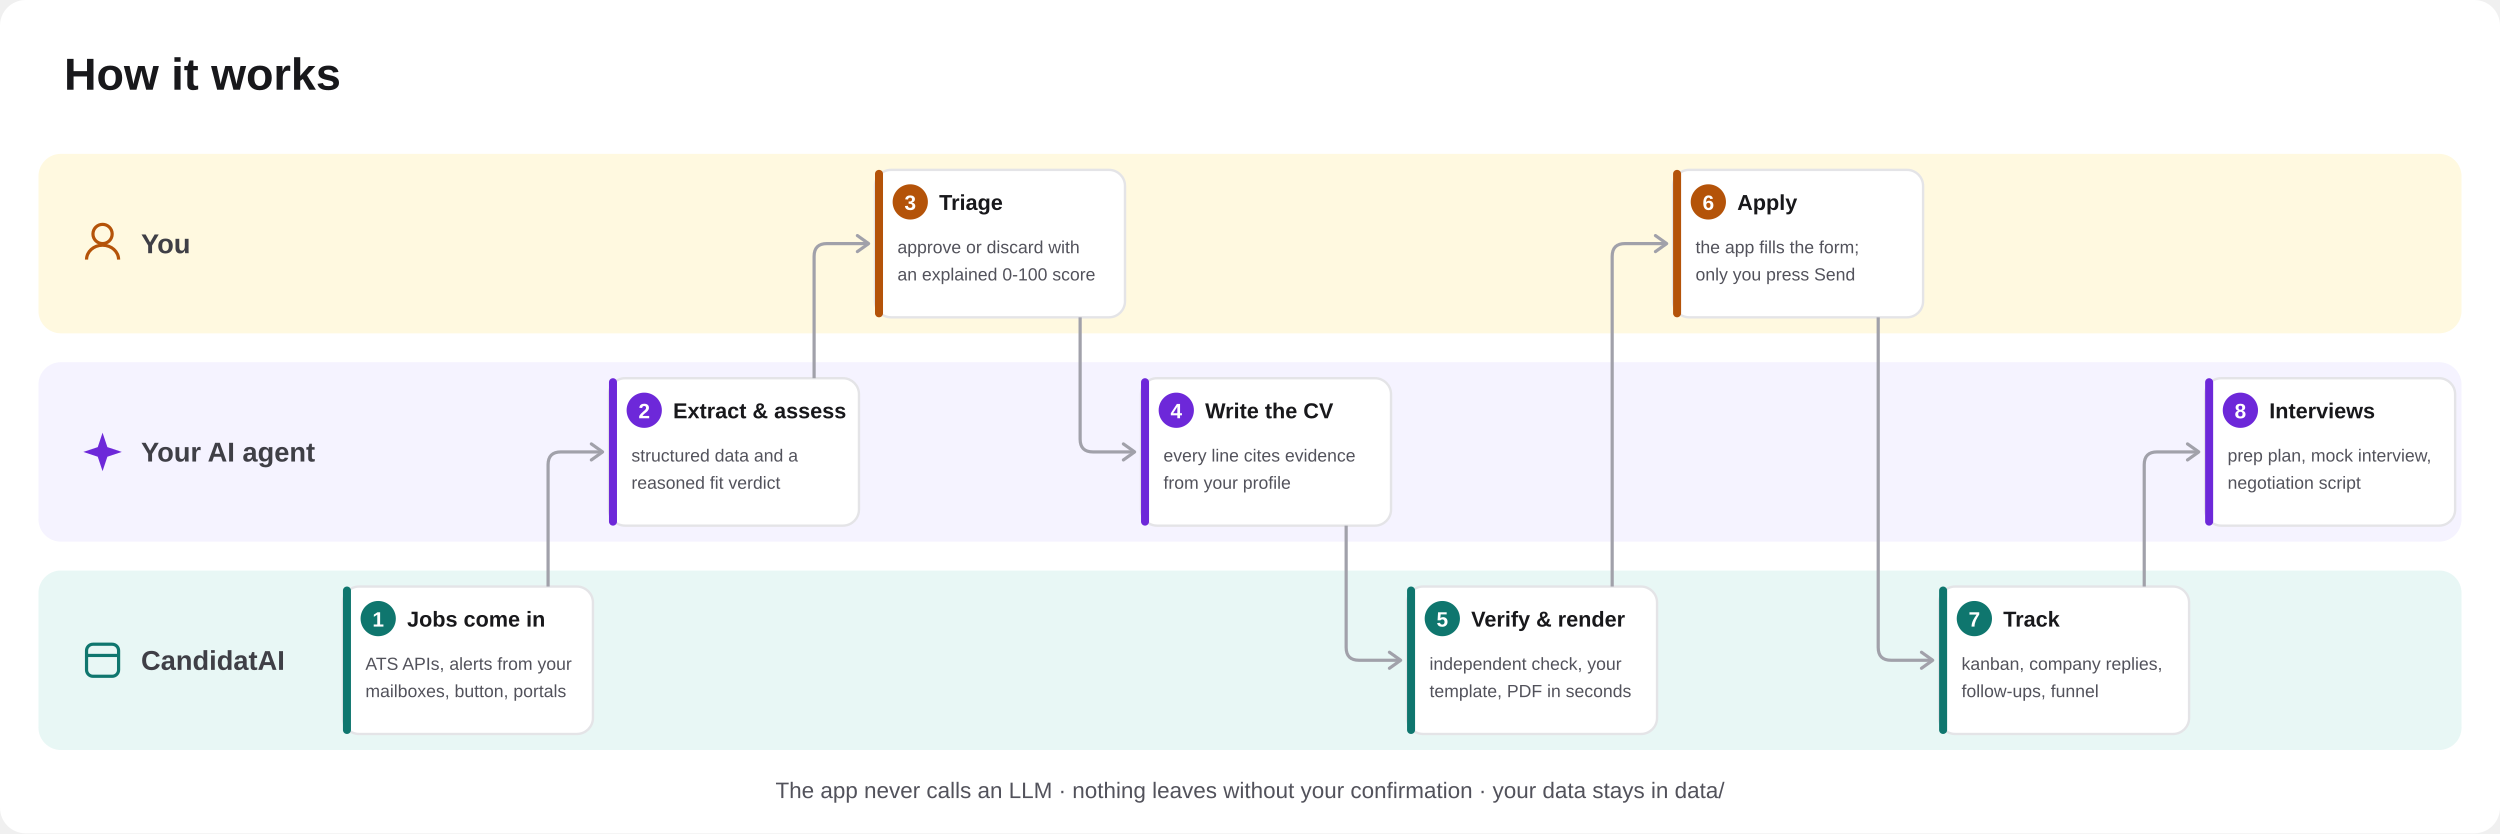
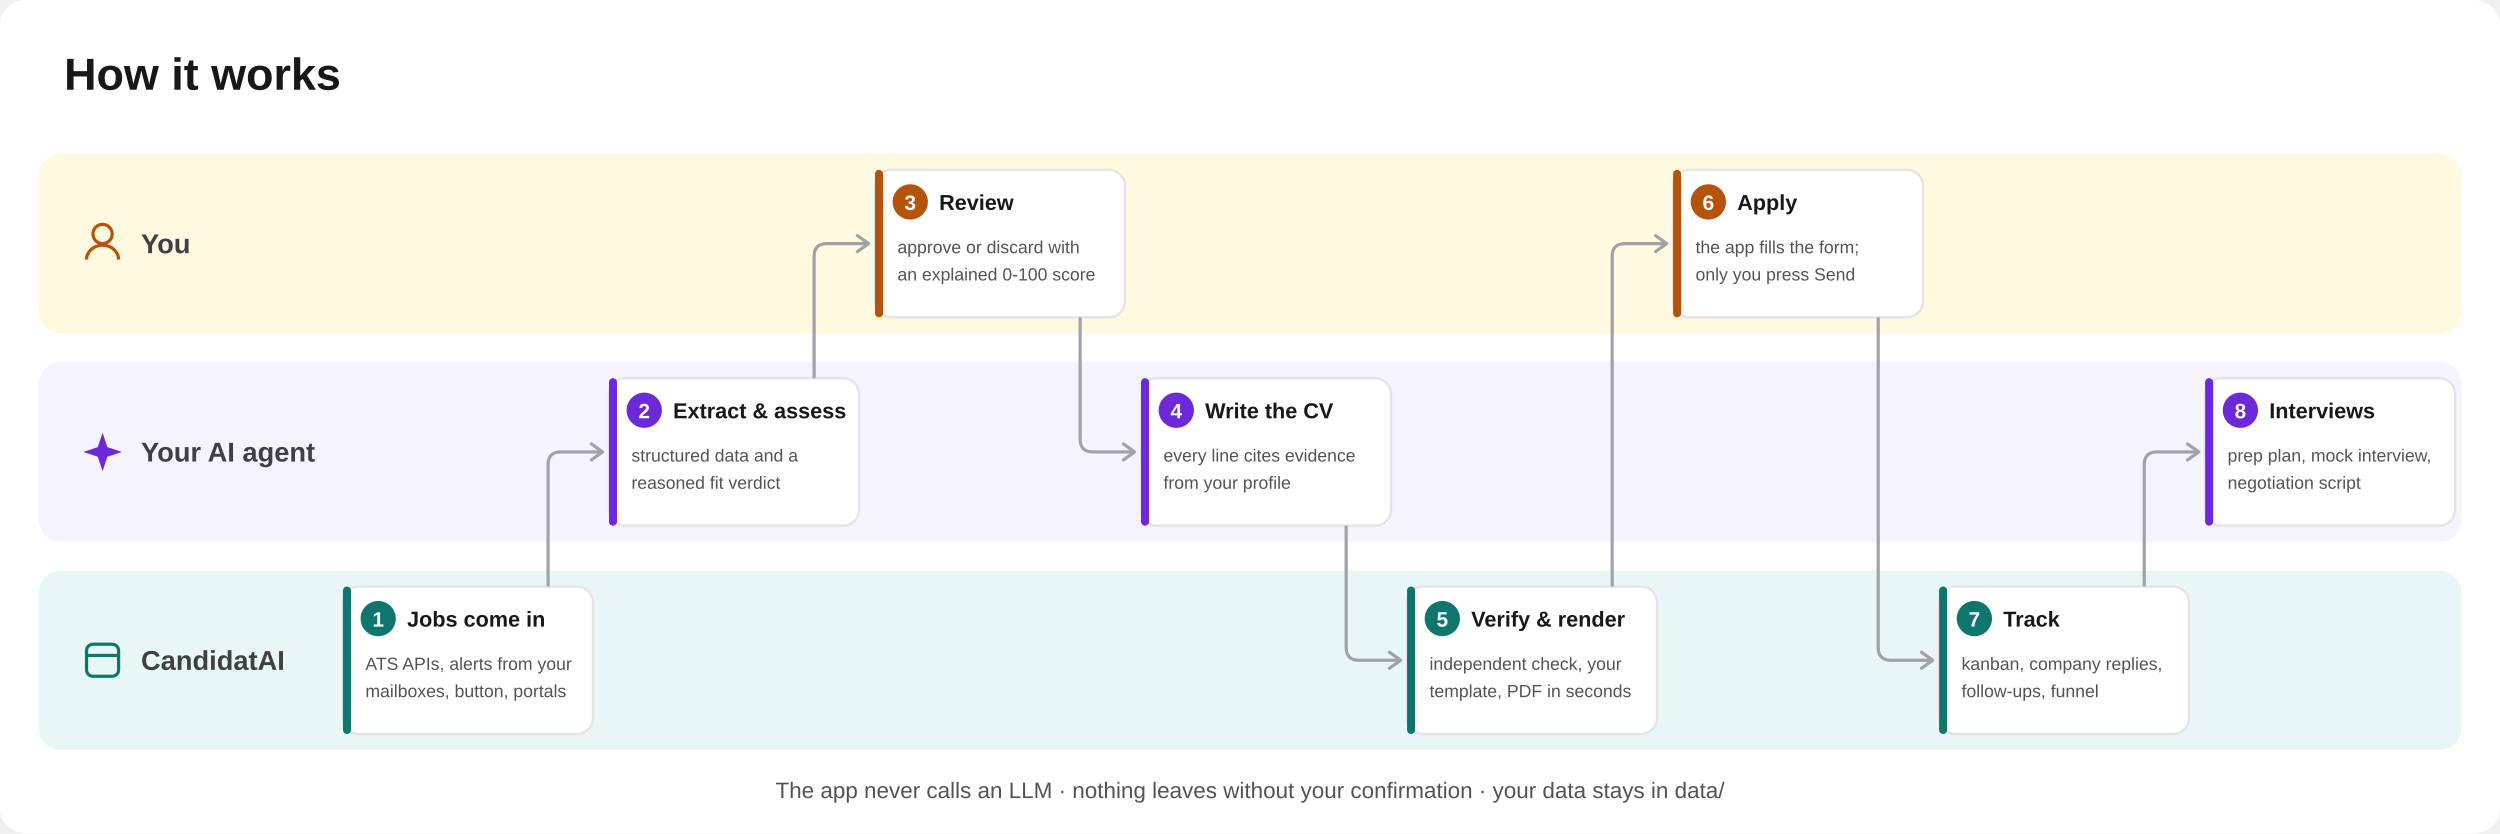
<svg xmlns="http://www.w3.org/2000/svg" width="1560" height="520" viewBox="0 0 1560 520" role="img" aria-label="How it works">
  <style>.bg{fill:#ffffff}.title{fill:#18181B}.muted{fill:#52525B}.card{fill:#ffffff;stroke:#E4E4E7}.arrow{stroke:#A1A1AA}.lanelabel{fill:#3F3F46}@media (prefers-color-scheme: dark){.bg{fill:#0D1117}.title{fill:#F4F4F5}.muted{fill:#A1A1AA}.card{fill:#161B22;stroke:#30363D}.arrow{stroke:#6E7681}.lanelabel{fill:#D4D4D8}.lane{fill-opacity:0.10}.cardtitle{fill:#F4F4F5}.carddetail{fill:#A1A1AA}}</style>
  <rect class="bg" width="1560" height="520" rx="16" />
  <g font-family="'Segoe UI', 'Helvetica Neue', Arial, sans-serif">
    <text class="title" x="40" y="56" font-size="28" font-weight="800">How it works</text>
    <rect class="lane" x="24" y="96" width="1512" height="112" rx="14" fill="#FEF3C7" fill-opacity="0.55" />
    <g transform="translate(64,152)" color="#B45309" style="color:#B45309">
      <circle cx="0" cy="-6" r="6" fill="none" stroke="currentColor" stroke-width="2" />
      <path d="M-10 10 a10 9 0 0 1 20 0" fill="none" stroke="currentColor" stroke-width="2" />
    </g>
    <text class="lanelabel" x="88" y="158" font-size="17" font-weight="700">You</text>
    <rect class="lane" x="24" y="226" width="1512" height="112" rx="14" fill="#EDE9FE" fill-opacity="0.55" />
    <g transform="translate(64,282)" color="#6D28D9" style="color:#6D28D9">
      <path d="M0 -12 L3 -3 L12 0 L3 3 L0 12 L-3 3 L-12 0 L-3 -3 Z" fill="currentColor" />
    </g>
    <text class="lanelabel" x="88" y="288" font-size="17" font-weight="700">Your AI agent</text>
    <rect class="lane" x="24" y="356" width="1512" height="112" rx="14" fill="#D5F0EC" fill-opacity="0.55" />
    <g transform="translate(64,412)" color="#0F766E" style="color:#0F766E">
      <rect x="-10" y="-10" width="20" height="20" rx="4" fill="none" stroke="currentColor" stroke-width="2" />
      <path d="M-10 -3 h20" stroke="currentColor" stroke-width="2" />
    </g>
    <text class="lanelabel" x="88" y="418" font-size="17" font-weight="700">CandidatAI</text>
    <g transform="translate(214,366)">
      <rect class="card" width="156" height="92" rx="10" stroke-width="1.5" />
      <rect width="5" height="92" rx="2.5" fill="#0F766E" />
      <circle cx="22" cy="20" r="11" fill="#0F766E" />
      <text x="22" y="25" text-anchor="middle" font-size="13" font-weight="700" fill="#fff">1</text>
      <text class="title cardtitle" x="40" y="25" font-size="13.5" font-weight="700">Jobs come in</text>
      <text class="muted carddetail" x="14" y="52" font-size="11">ATS APIs, alerts from your</text>
      <text class="muted carddetail" x="14" y="69" font-size="11">mailboxes, button, portals</text>
    </g>
    <g transform="translate(380,236)">
      <rect class="card" width="156" height="92" rx="10" stroke-width="1.5" />
      <rect width="5" height="92" rx="2.5" fill="#6D28D9" />
      <circle cx="22" cy="20" r="11" fill="#6D28D9" />
      <text x="22" y="25" text-anchor="middle" font-size="13" font-weight="700" fill="#fff">2</text>
      <text class="title cardtitle" x="40" y="25" font-size="13.5" font-weight="700">Extract &amp; assess</text>
      <text class="muted carddetail" x="14" y="52" font-size="11">structured data and a</text>
      <text class="muted carddetail" x="14" y="69" font-size="11">reasoned fit verdict</text>
    </g>
    <g transform="translate(546,106)">
      <rect class="card" width="156" height="92" rx="10" stroke-width="1.5" />
      <rect width="5" height="92" rx="2.5" fill="#B45309" />
      <circle cx="22" cy="20" r="11" fill="#B45309" />
      <text x="22" y="25" text-anchor="middle" font-size="13" font-weight="700" fill="#fff">3</text>
-       <text class="title cardtitle" x="40" y="25" font-size="13.5" font-weight="700">Triage</text>
+       <text class="title cardtitle" x="40" y="25" font-size="13.5" font-weight="700">Review</text>
      <text class="muted carddetail" x="14" y="52" font-size="11">approve or discard with</text>
      <text class="muted carddetail" x="14" y="69" font-size="11">an explained 0-100 score</text>
    </g>
    <g transform="translate(712,236)">
      <rect class="card" width="156" height="92" rx="10" stroke-width="1.5" />
      <rect width="5" height="92" rx="2.5" fill="#6D28D9" />
      <circle cx="22" cy="20" r="11" fill="#6D28D9" />
      <text x="22" y="25" text-anchor="middle" font-size="13" font-weight="700" fill="#fff">4</text>
      <text class="title cardtitle" x="40" y="25" font-size="13.5" font-weight="700">Write the CV</text>
      <text class="muted carddetail" x="14" y="52" font-size="11">every line cites evidence</text>
      <text class="muted carddetail" x="14" y="69" font-size="11">from your profile</text>
    </g>
    <g transform="translate(878,366)">
      <rect class="card" width="156" height="92" rx="10" stroke-width="1.5" />
      <rect width="5" height="92" rx="2.5" fill="#0F766E" />
      <circle cx="22" cy="20" r="11" fill="#0F766E" />
      <text x="22" y="25" text-anchor="middle" font-size="13" font-weight="700" fill="#fff">5</text>
      <text class="title cardtitle" x="40" y="25" font-size="13.5" font-weight="700">Verify &amp; render</text>
      <text class="muted carddetail" x="14" y="52" font-size="11">independent check, your</text>
      <text class="muted carddetail" x="14" y="69" font-size="11">template, PDF in seconds</text>
    </g>
    <g transform="translate(1044,106)">
      <rect class="card" width="156" height="92" rx="10" stroke-width="1.5" />
      <rect width="5" height="92" rx="2.5" fill="#B45309" />
      <circle cx="22" cy="20" r="11" fill="#B45309" />
      <text x="22" y="25" text-anchor="middle" font-size="13" font-weight="700" fill="#fff">6</text>
      <text class="title cardtitle" x="40" y="25" font-size="13.5" font-weight="700">Apply</text>
      <text class="muted carddetail" x="14" y="52" font-size="11">the app fills the form;</text>
      <text class="muted carddetail" x="14" y="69" font-size="11">only you press Send</text>
    </g>
    <g transform="translate(1210,366)">
      <rect class="card" width="156" height="92" rx="10" stroke-width="1.5" />
      <rect width="5" height="92" rx="2.5" fill="#0F766E" />
      <circle cx="22" cy="20" r="11" fill="#0F766E" />
      <text x="22" y="25" text-anchor="middle" font-size="13" font-weight="700" fill="#fff">7</text>
      <text class="title cardtitle" x="40" y="25" font-size="13.5" font-weight="700">Track</text>
      <text class="muted carddetail" x="14" y="52" font-size="11">kanban, company replies,</text>
      <text class="muted carddetail" x="14" y="69" font-size="11">follow-ups, funnel</text>
    </g>
    <g transform="translate(1376,236)">
      <rect class="card" width="156" height="92" rx="10" stroke-width="1.5" />
      <rect width="5" height="92" rx="2.5" fill="#6D28D9" />
      <circle cx="22" cy="20" r="11" fill="#6D28D9" />
      <text x="22" y="25" text-anchor="middle" font-size="13" font-weight="700" fill="#fff">8</text>
      <text class="title cardtitle" x="40" y="25" font-size="13.5" font-weight="700">Interviews</text>
      <text class="muted carddetail" x="14" y="52" font-size="11">prep plan, mock interview,</text>
      <text class="muted carddetail" x="14" y="69" font-size="11">negotiation script</text>
    </g>
    <path class="arrow" d="M342 366 V290 Q342 282 350 282 H376" fill="none" stroke-width="2" />
    <path class="arrow" d="M369 277 L376 282 L369 287" fill="none" stroke-width="2" stroke-linecap="round" stroke-linejoin="round" />
    <path class="arrow" d="M508 236 V160 Q508 152 516 152 H542" fill="none" stroke-width="2" />
    <path class="arrow" d="M535 147 L542 152 L535 157" fill="none" stroke-width="2" stroke-linecap="round" stroke-linejoin="round" />
    <path class="arrow" d="M674 198 V274 Q674 282 682 282 H708" fill="none" stroke-width="2" />
    <path class="arrow" d="M701 277 L708 282 L701 287" fill="none" stroke-width="2" stroke-linecap="round" stroke-linejoin="round" />
    <path class="arrow" d="M840 328 V404 Q840 412 848 412 H874" fill="none" stroke-width="2" />
    <path class="arrow" d="M867 407 L874 412 L867 417" fill="none" stroke-width="2" stroke-linecap="round" stroke-linejoin="round" />
    <path class="arrow" d="M1006 366 V160 Q1006 152 1014 152 H1040" fill="none" stroke-width="2" />
    <path class="arrow" d="M1033 147 L1040 152 L1033 157" fill="none" stroke-width="2" stroke-linecap="round" stroke-linejoin="round" />
    <path class="arrow" d="M1172 198 V404 Q1172 412 1180 412 H1206" fill="none" stroke-width="2" />
    <path class="arrow" d="M1199 407 L1206 412 L1199 417" fill="none" stroke-width="2" stroke-linecap="round" stroke-linejoin="round" />
    <path class="arrow" d="M1338 366 V290 Q1338 282 1346 282 H1372" fill="none" stroke-width="2" />
    <path class="arrow" d="M1365 277 L1372 282 L1365 287" fill="none" stroke-width="2" stroke-linecap="round" stroke-linejoin="round" />
    <text class="muted" x="780" y="498" text-anchor="middle" font-size="14">The app never calls an LLM · nothing leaves without your confirmation · your data stays in data/</text>
  </g>
</svg>
